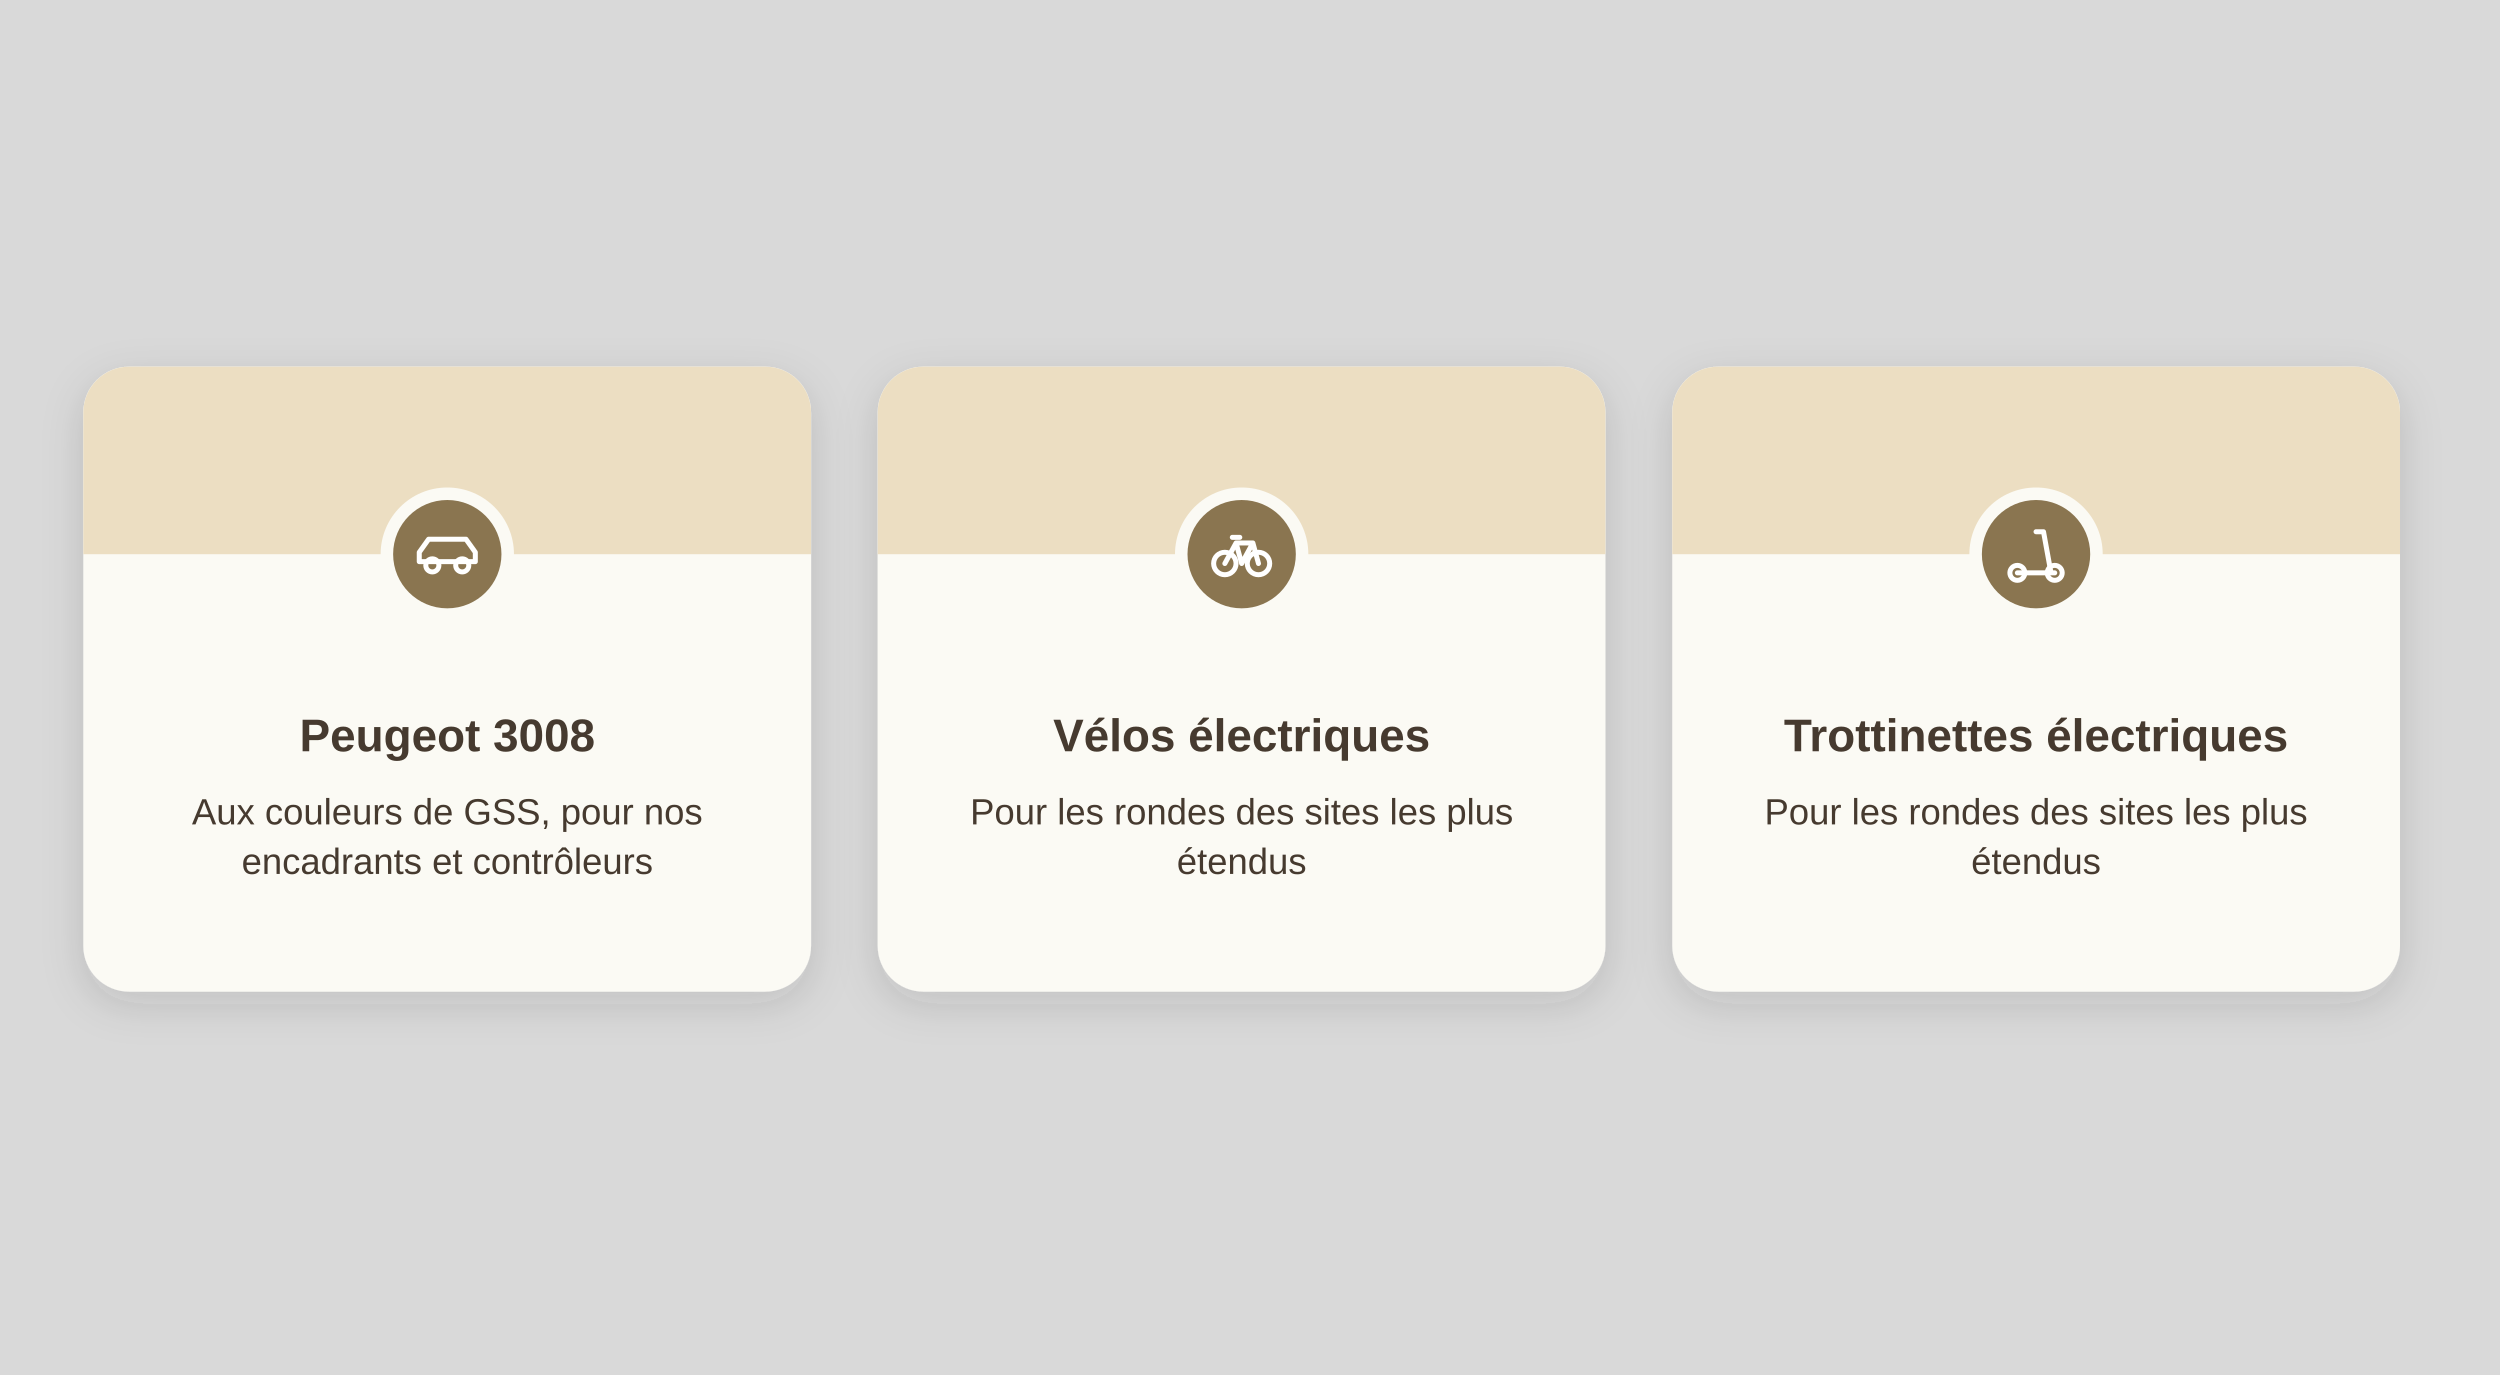
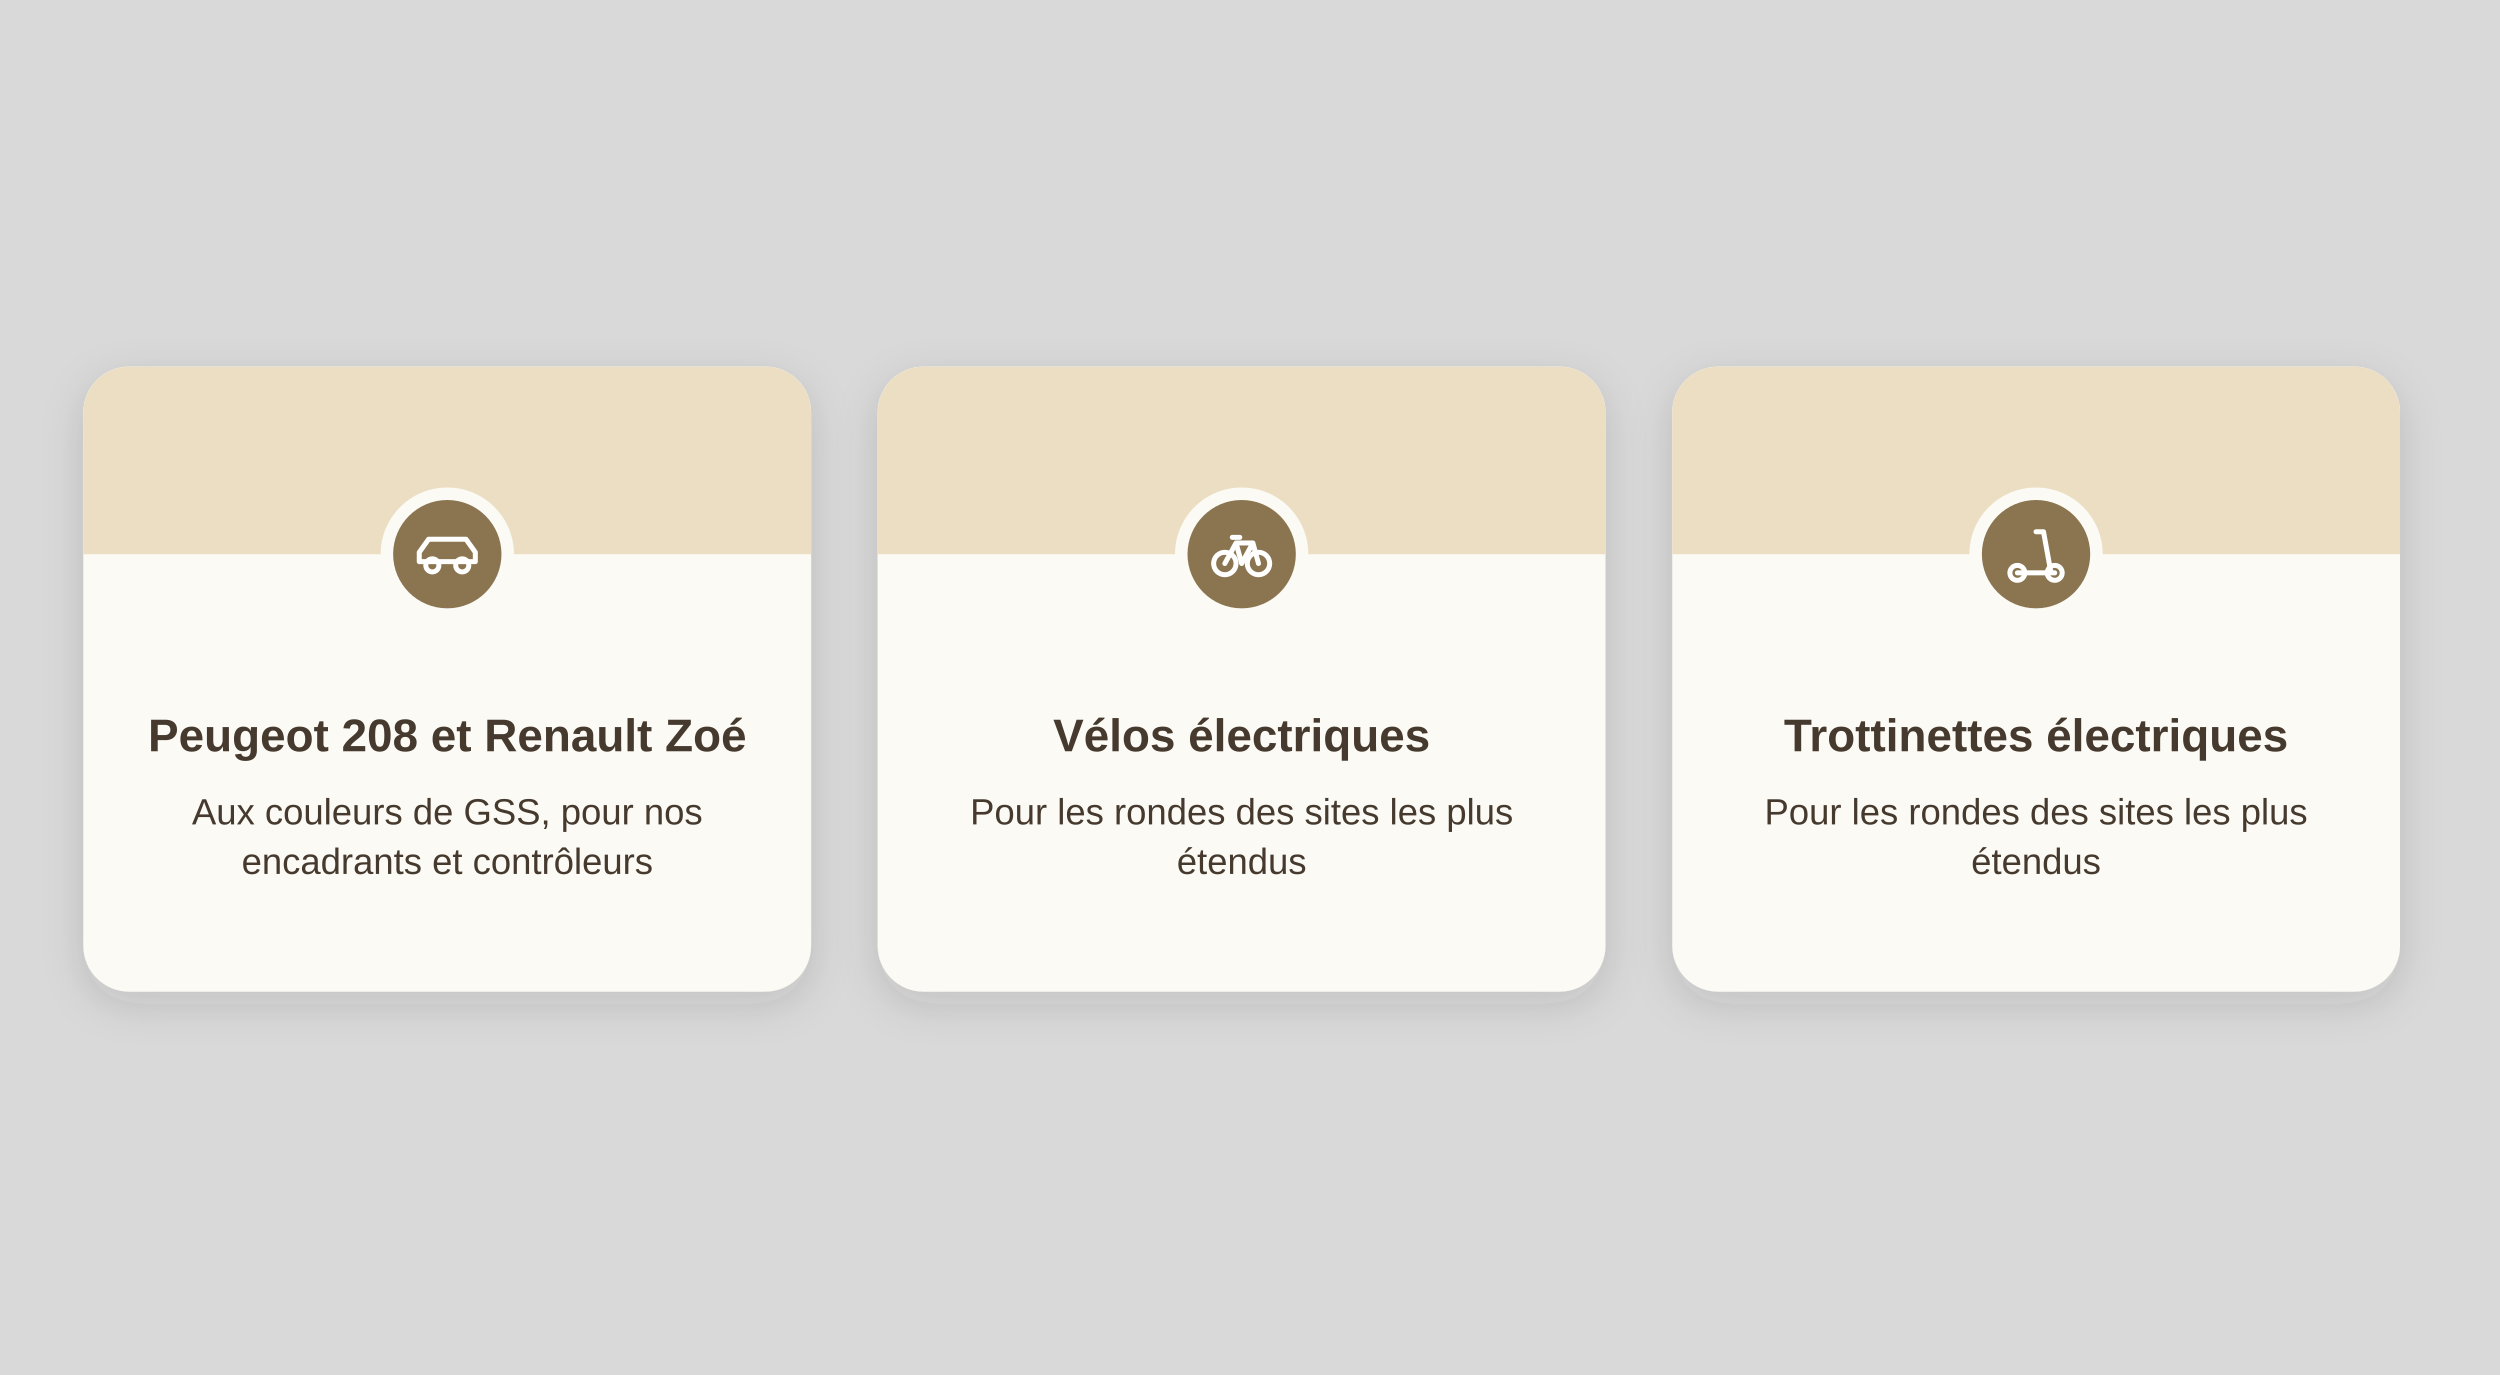
<svg xmlns="http://www.w3.org/2000/svg" viewBox="0 0 1200 660" width="1200" height="660" font-family="Lexend, 'Arial Rounded MT Bold', Arial, sans-serif">
  <rect width="1200" height="660" fill="#D9D9D9" />
  <defs>
    <filter id="od" x="-20%" y="-20%" width="140%" height="160%">
      <feDropShadow dx="0" dy="6" stdDeviation="10" flood-color="#2B2826" flood-opacity="0.14" />
    </filter>
    <filter id="op" x="-30%" y="-30%" width="160%" height="190%">
      <feDropShadow dx="0" dy="3" stdDeviation="4" flood-color="#2B2826" flood-opacity="0.14" />
    </filter>
    <marker id="f" viewBox="0 0 10 10" refX="8" refY="5" markerWidth="4.2" markerHeight="4.2" orient="auto">
      <path d="M2,1.5 L8,5 L2,8.5" fill="none" stroke="#7A726F" stroke-width="1.6" stroke-linecap="round" stroke-linejoin="round" />
    </marker>
    <marker id="fb" viewBox="0 0 10 10" refX="8" refY="5" markerWidth="4" markerHeight="4" orient="auto">
      <path d="M2,1.5 L8,5 L2,8.5" fill="none" stroke="#FFFFFF" stroke-width="1.6" stroke-linecap="round" stroke-linejoin="round" />
    </marker>
  </defs>
  <rect x="40.0" y="176.0" width="349.3" height="300.0" rx="22" fill="#FBFAF4" filter="url(#od)" />
  <clipPath id="cb18">
    <rect x="40.0" y="176.0" width="349.3" height="300.0" rx="22" />
  </clipPath>
  <rect x="40.0" y="176.0" width="349.3" height="90.0" fill="#ECDEC2" clip-path="url(#cb18)" />
  <circle cx="214.7" cy="266.0" r="32.0" fill="#FBFAF4" />
  <circle cx="214.7" cy="266.0" r="26.0" fill="#8A7550" />
  <g transform="translate(214.7,266.0) scale(0.897)" fill="none" stroke="#FFFFFF" stroke-width="2.68" stroke-linecap="round" stroke-linejoin="round">
    <path d="M-15,4 L-15,-1 L-10,-8 L10,-8 L15,-1 L15,4 z" />
    <circle cx="-8" cy="6" r="3.5" />
    <circle cx="8" cy="6" r="3.5" />
  </g>
-   <text x="214.7" y="360.6" font-size="22" font-weight="700" fill="#463A2F" text-anchor="middle">Peugeot 3008</text>
+   <text x="214.7" y="360.6" font-size="22" font-weight="700" fill="#463A2F" text-anchor="middle">Peugeot 208 et Renault Zoé</text>
  <text x="214.7" y="395.7" font-size="17.5" font-weight="400" fill="#463A2F" text-anchor="middle">Aux couleurs de GSS, pour nos</text>
  <text x="214.7" y="419.5" font-size="17.5" font-weight="400" fill="#463A2F" text-anchor="middle">encadrants et contrôleurs</text>
  <rect x="421.3" y="176.0" width="349.3" height="300.0" rx="22" fill="#FBFAF4" filter="url(#od)" />
  <clipPath id="cb19">
    <rect x="421.3" y="176.0" width="349.3" height="300.0" rx="22" />
  </clipPath>
  <rect x="421.3" y="176.0" width="349.3" height="90.0" fill="#ECDEC2" clip-path="url(#cb19)" />
  <circle cx="596.0" cy="266.0" r="32.0" fill="#FBFAF4" />
  <circle cx="596.0" cy="266.0" r="26.0" fill="#8A7550" />
  <g transform="translate(596.0,266.0) scale(0.897)" fill="none" stroke="#FFFFFF" stroke-width="2.68" stroke-linecap="round" stroke-linejoin="round">
    <circle cx="-9" cy="5" r="6" />
    <circle cx="9" cy="5" r="6" />
    <path d="M-9,5 L-3,-6 L6,-6 L9,5 M-3,-6 L0,5 L6,-6 M-5,-9 L-1,-9" />
  </g>
  <text x="596.0" y="360.6" font-size="22" font-weight="700" fill="#463A2F" text-anchor="middle">Vélos électriques</text>
  <text x="596.0" y="395.7" font-size="17.5" font-weight="400" fill="#463A2F" text-anchor="middle">Pour les rondes des sites les plus</text>
  <text x="596.0" y="419.5" font-size="17.5" font-weight="400" fill="#463A2F" text-anchor="middle">étendus</text>
  <rect x="802.7" y="176.0" width="349.3" height="300.0" rx="22" fill="#FBFAF4" filter="url(#od)" />
  <clipPath id="cb20">
    <rect x="802.7" y="176.0" width="349.3" height="300.0" rx="22" />
  </clipPath>
  <rect x="802.7" y="176.0" width="349.3" height="90.0" fill="#ECDEC2" clip-path="url(#cb20)" />
  <circle cx="977.3" cy="266.0" r="32.0" fill="#FBFAF4" />
  <circle cx="977.3" cy="266.0" r="26.0" fill="#8A7550" />
  <g transform="translate(977.3,266.0) scale(0.897)" fill="none" stroke="#FFFFFF" stroke-width="2.68" stroke-linecap="round" stroke-linejoin="round">
    <circle cx="-10" cy="10" r="4" />
    <circle cx="10" cy="10" r="4" />
    <path d="M-10,10 L10,10 M8,10 L4,-12 L0,-12" />
  </g>
  <text x="977.3" y="360.6" font-size="22" font-weight="700" fill="#463A2F" text-anchor="middle">Trottinettes électriques</text>
  <text x="977.3" y="395.7" font-size="17.5" font-weight="400" fill="#463A2F" text-anchor="middle">Pour les rondes des sites les plus</text>
  <text x="977.3" y="419.5" font-size="17.5" font-weight="400" fill="#463A2F" text-anchor="middle">étendus</text>
</svg>
